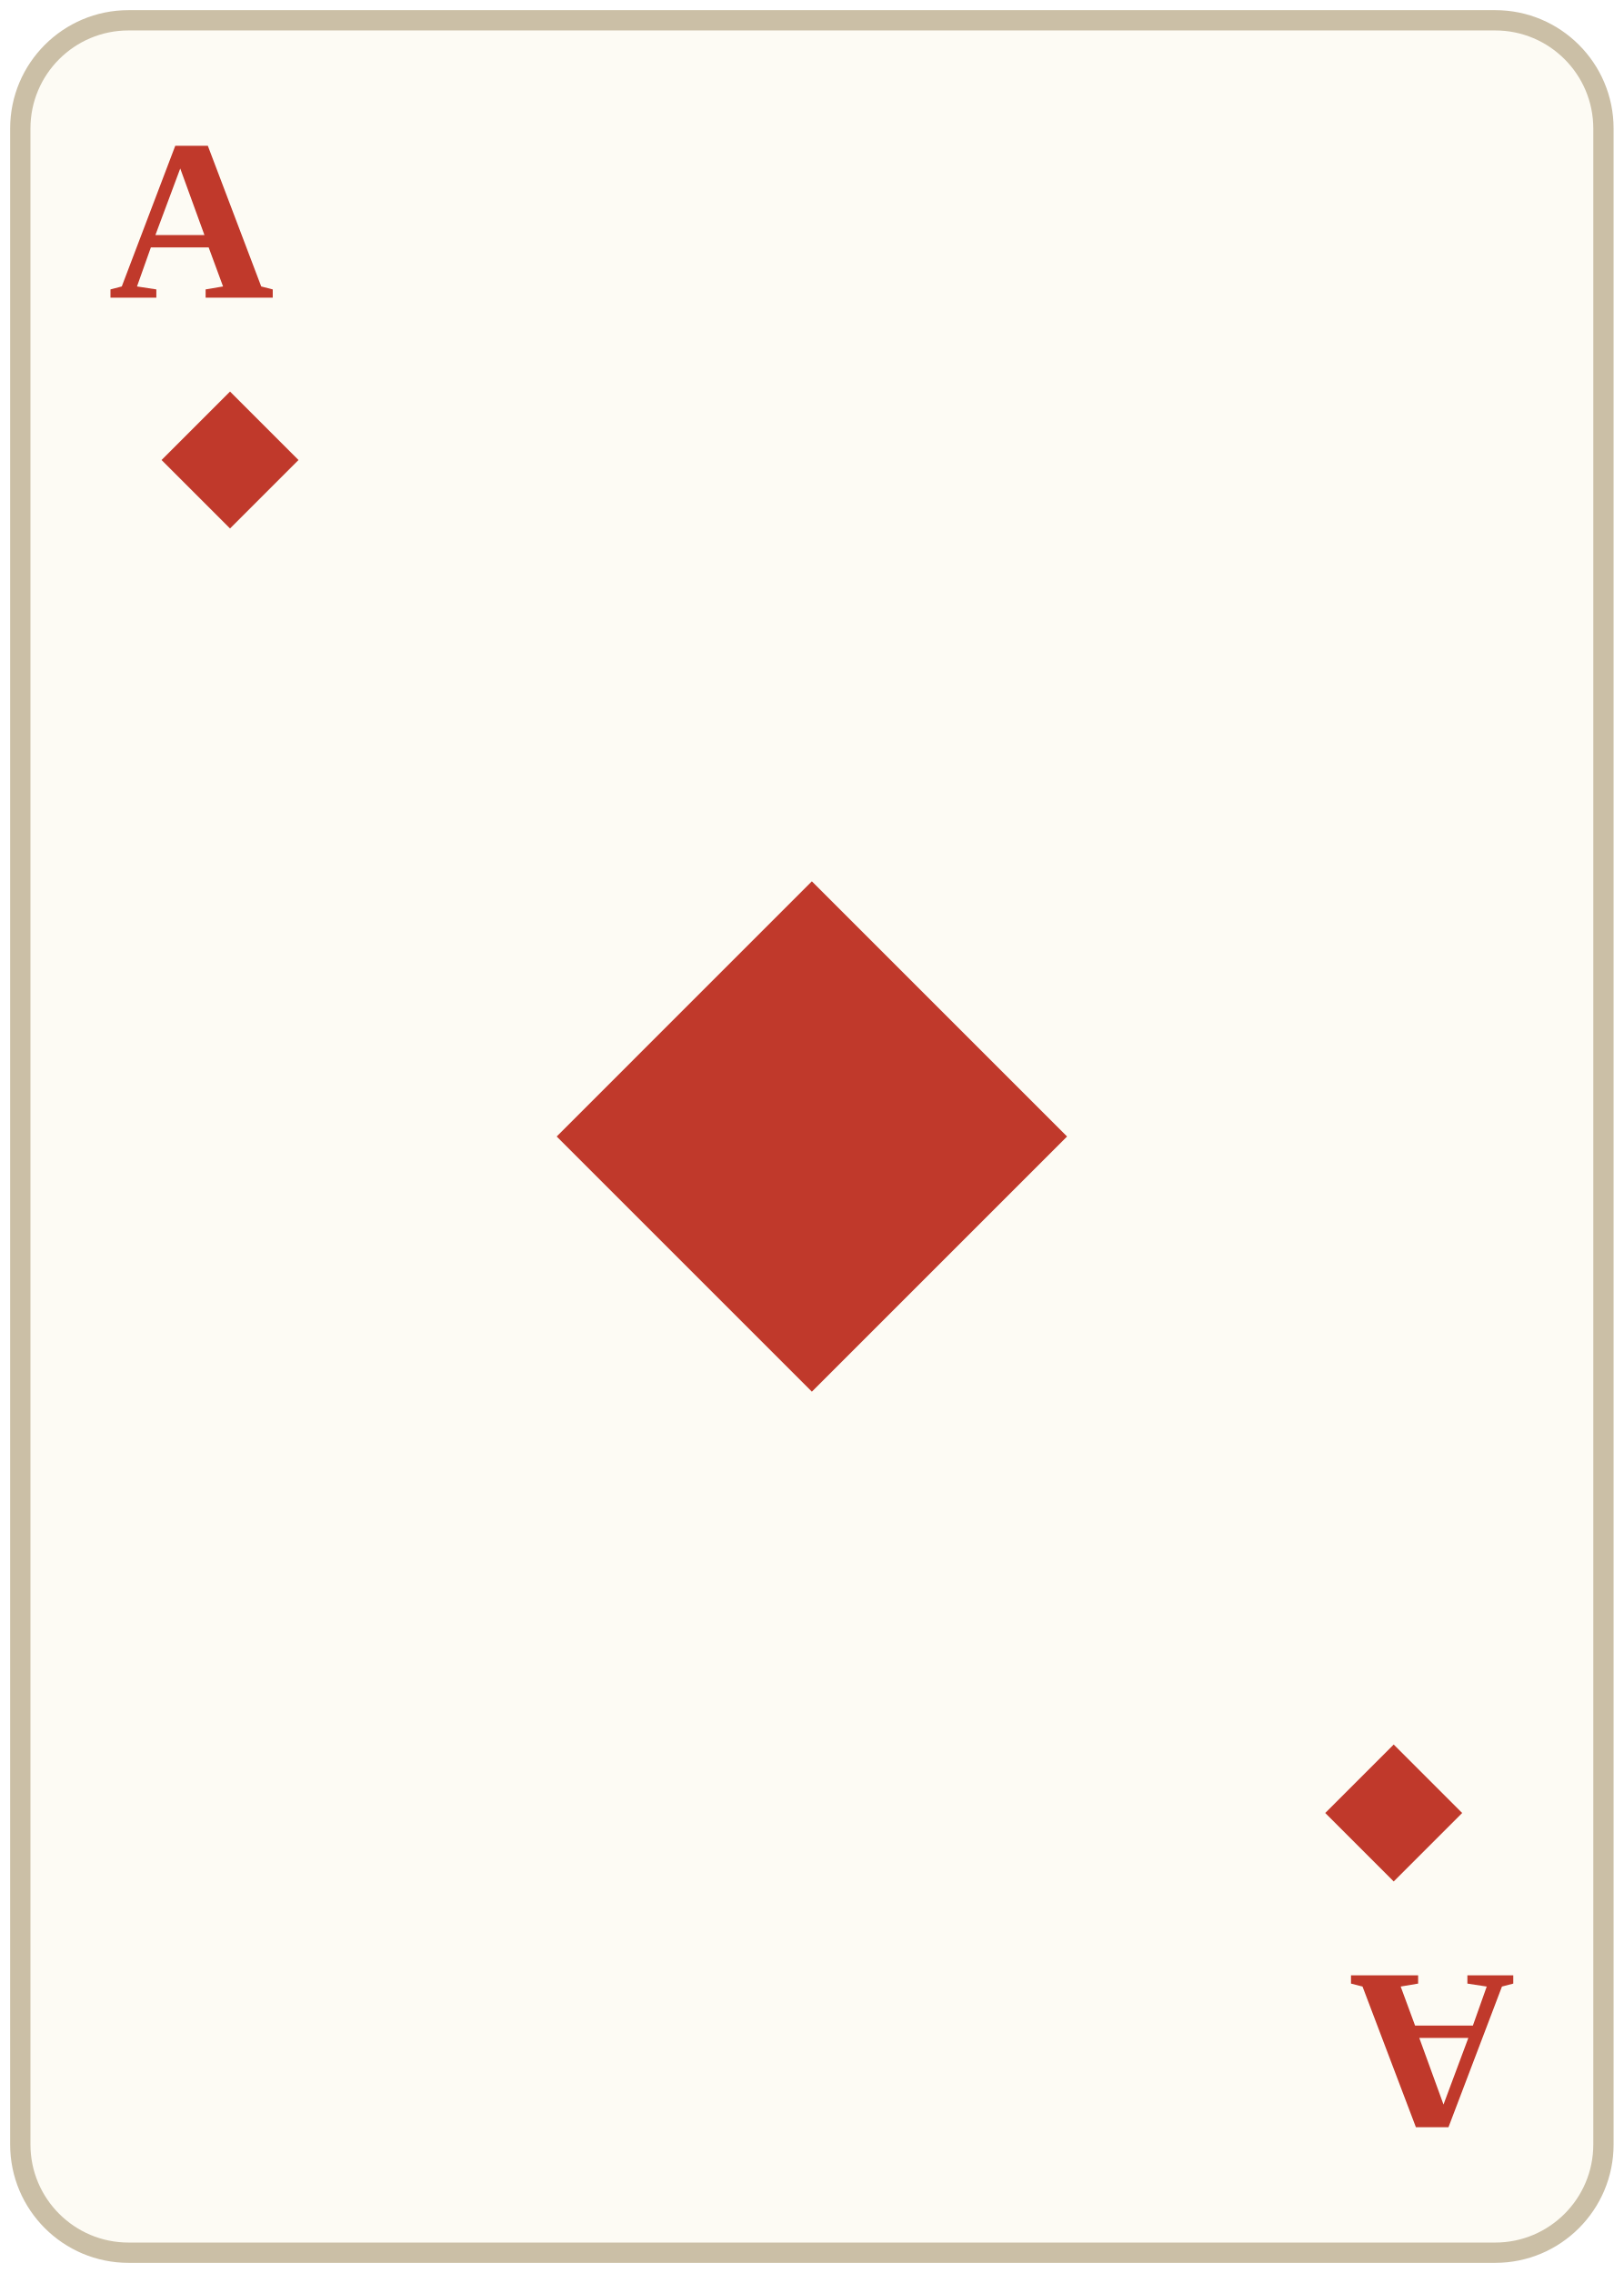
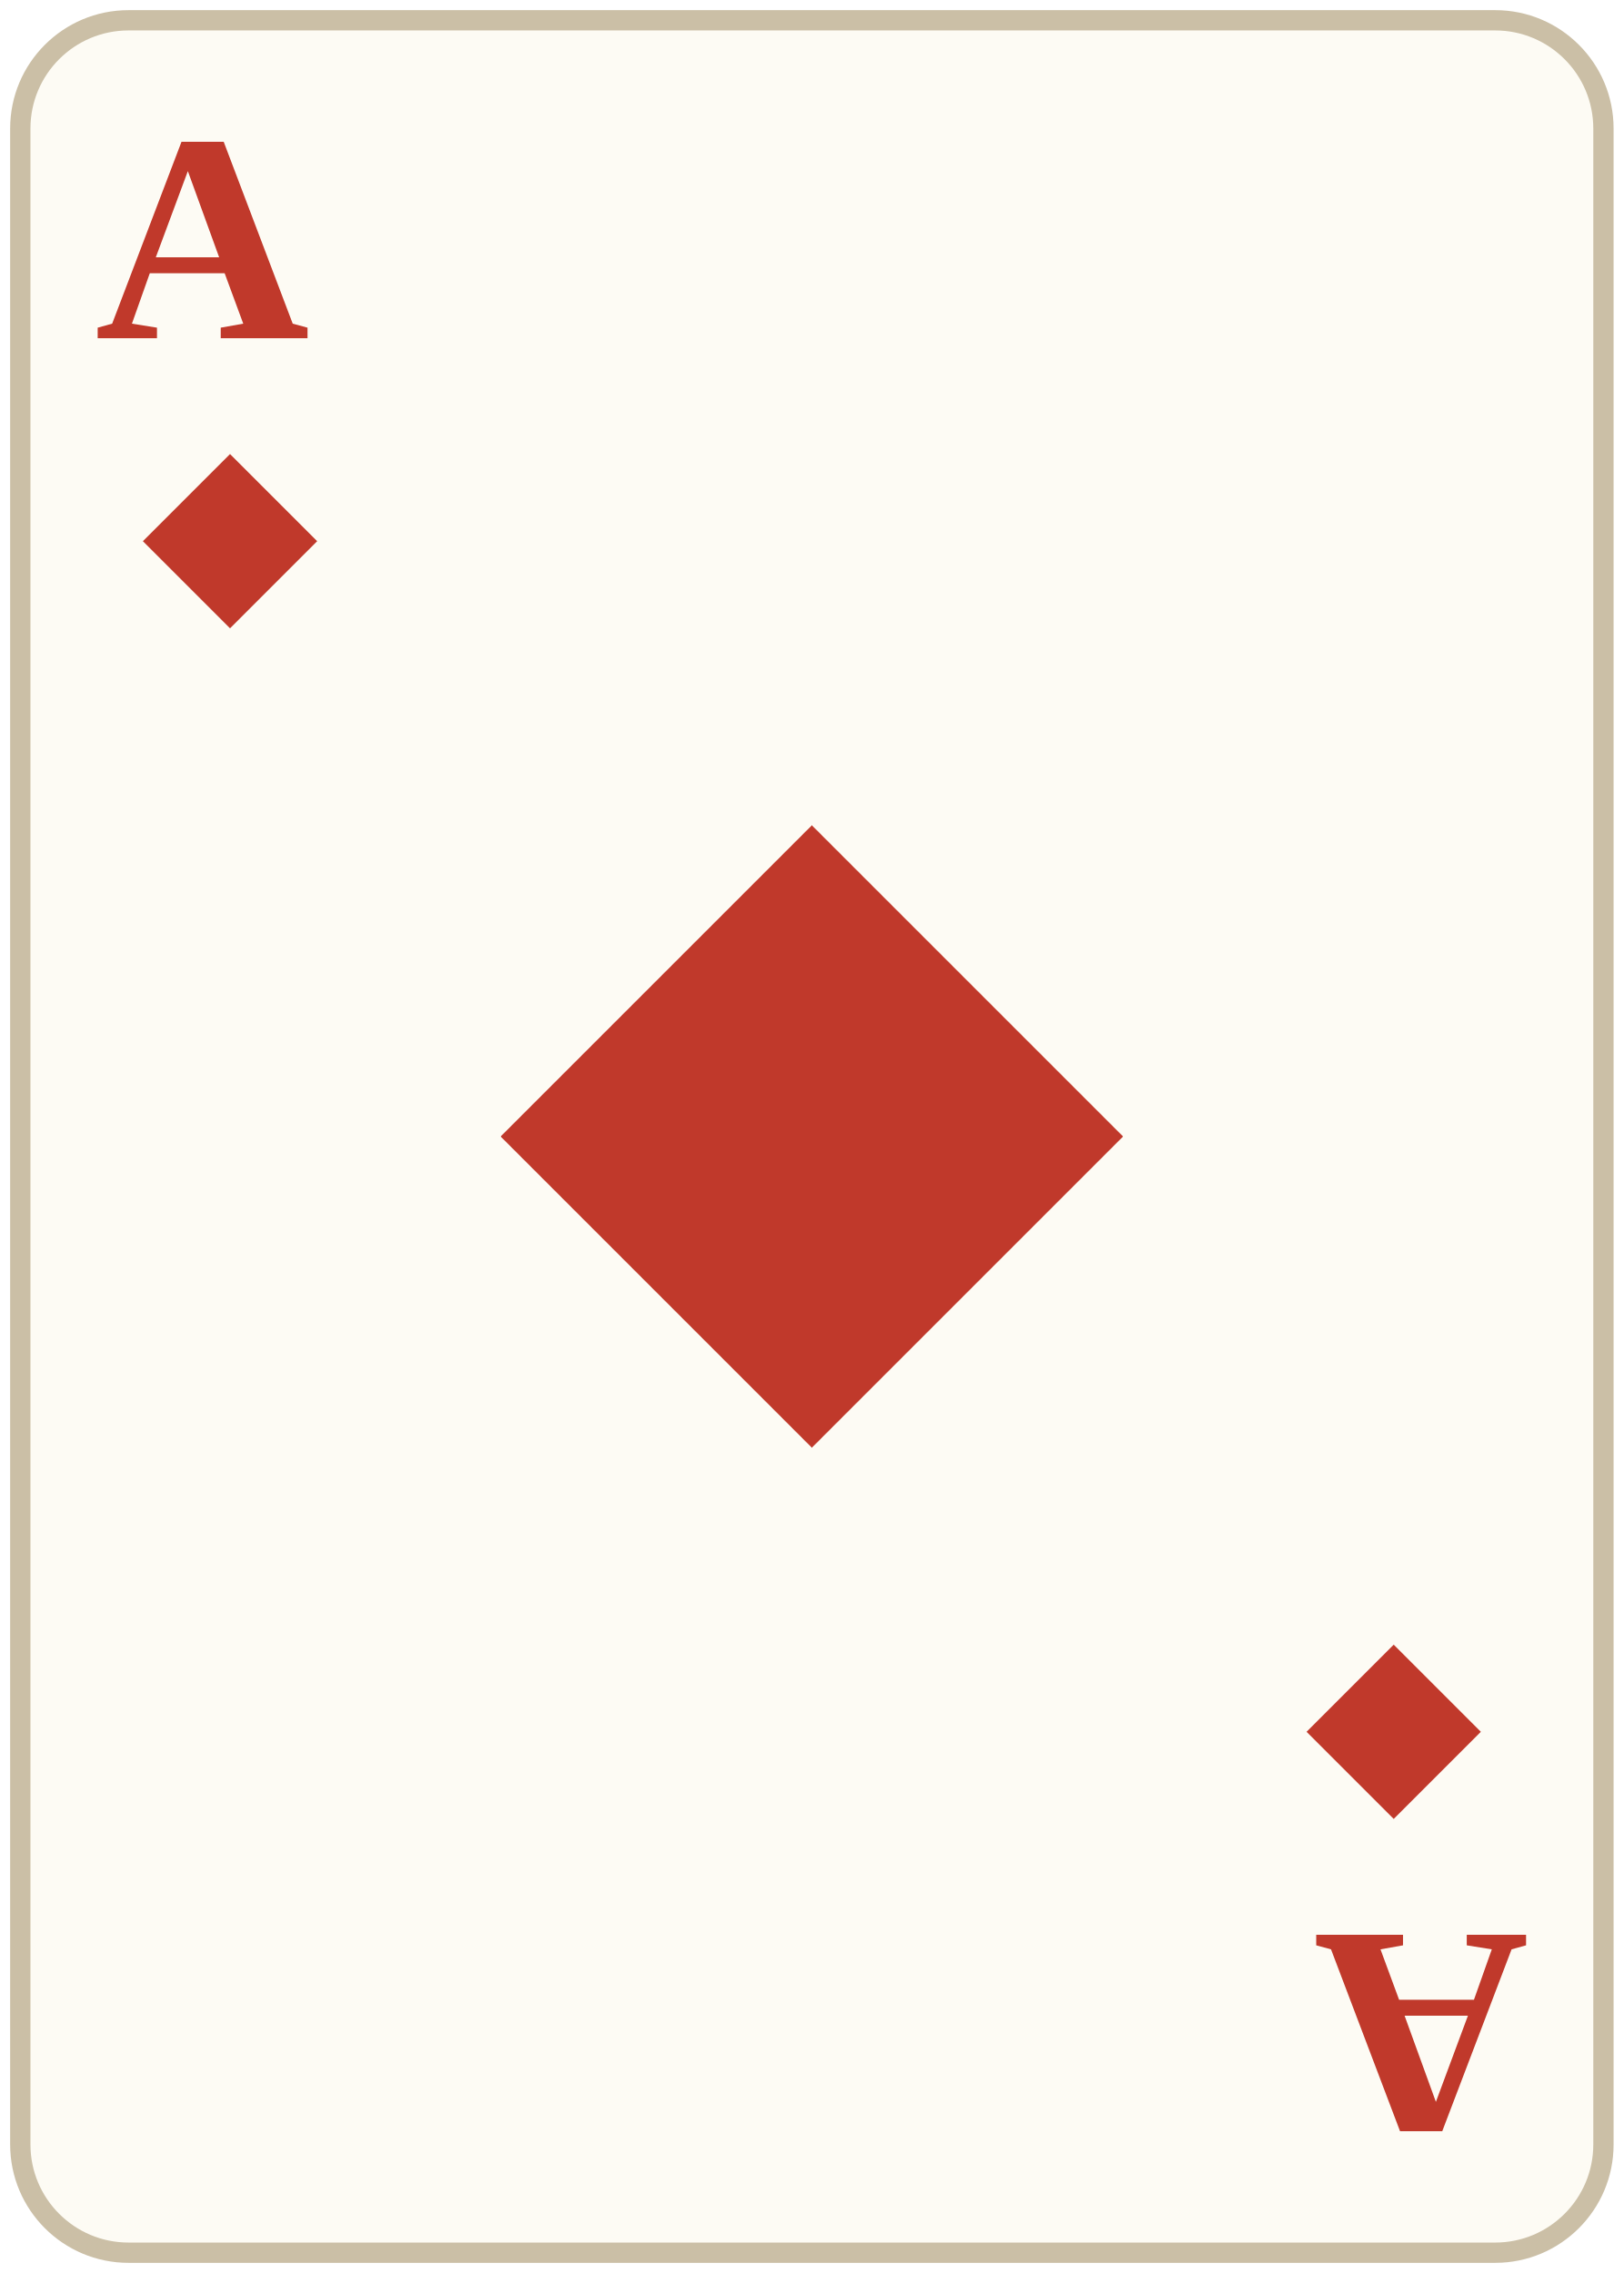
<svg xmlns="http://www.w3.org/2000/svg" viewBox="0 0 240 336" width="240" height="336">
  <rect x="3" y="3" width="234" height="330" rx="16" fill="#fdfbf4" stroke="#cbbfa6" stroke-width="3" />
-   <g transform="translate(120,168) scale(0.82) translate(-50,-50)">
+   <g transform="translate(120,168) scale(1) translate(-50,-50)">
    <polygon points="50,4 96,50 50,96 4,50" fill="#c0392b" />
  </g>
-   <g transform="translate(16,14)">
-     <text x="0" y="30" font-family="Georgia,'Times New Roman',serif" font-size="34" font-weight="700" fill="#c0392b">A</text>
-     <g transform="translate(18,54) scale(0.22) translate(-50,-50)">
+   <g transform="translate(14,12)">
+     <text x="0" y="38" font-family="Georgia,'Times New Roman',serif" font-size="44" font-weight="700" fill="#c0392b">A</text>
+     <g transform="translate(20,68) scale(0.28) translate(-50,-50)">
      <polygon points="50,4 96,50 50,96 4,50" fill="#c0392b" />
    </g>
  </g>
  <g transform="rotate(180 120 168)">
-     <g transform="translate(16,14)">
-       <text x="0" y="30" font-family="Georgia,'Times New Roman',serif" font-size="34" font-weight="700" fill="#c0392b">A</text>
-       <g transform="translate(18,54) scale(0.22) translate(-50,-50)">
+     <g transform="translate(14,12)">
+       <text x="0" y="38" font-family="Georgia,'Times New Roman',serif" font-size="44" font-weight="700" fill="#c0392b">A</text>
+       <g transform="translate(20,68) scale(0.28) translate(-50,-50)">
        <polygon points="50,4 96,50 50,96 4,50" fill="#c0392b" />
      </g>
    </g>
  </g>
</svg>
